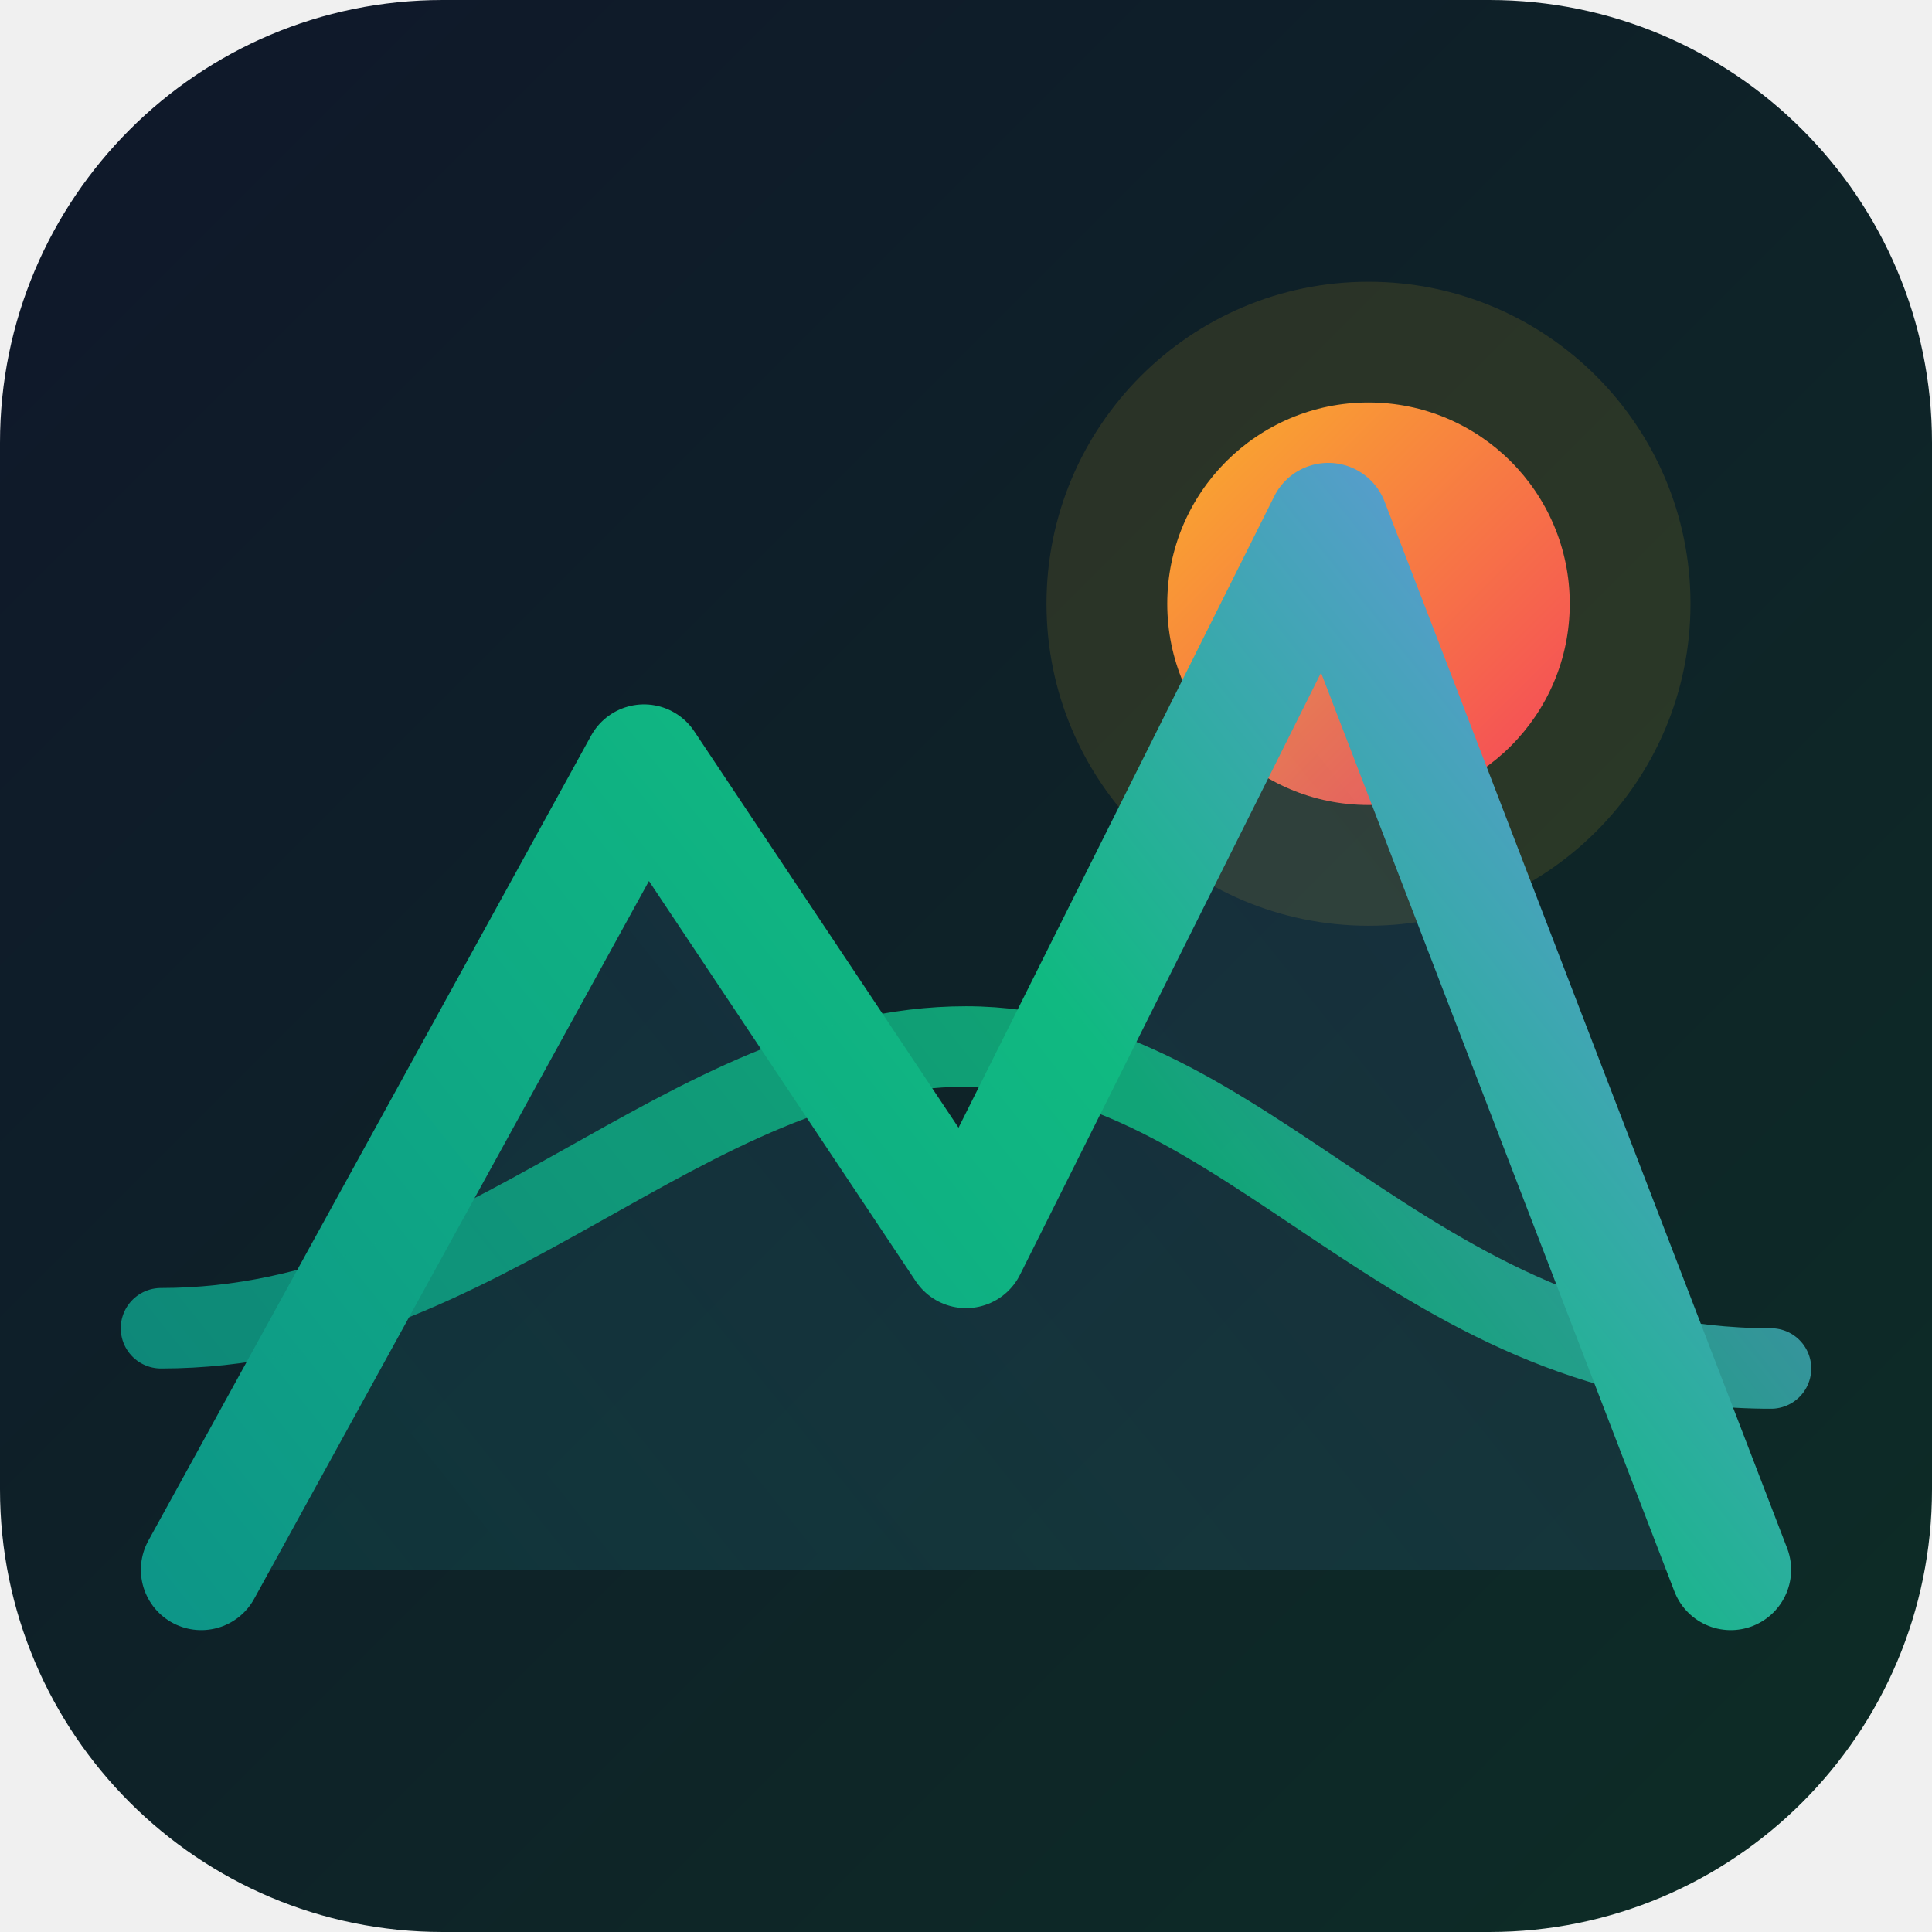
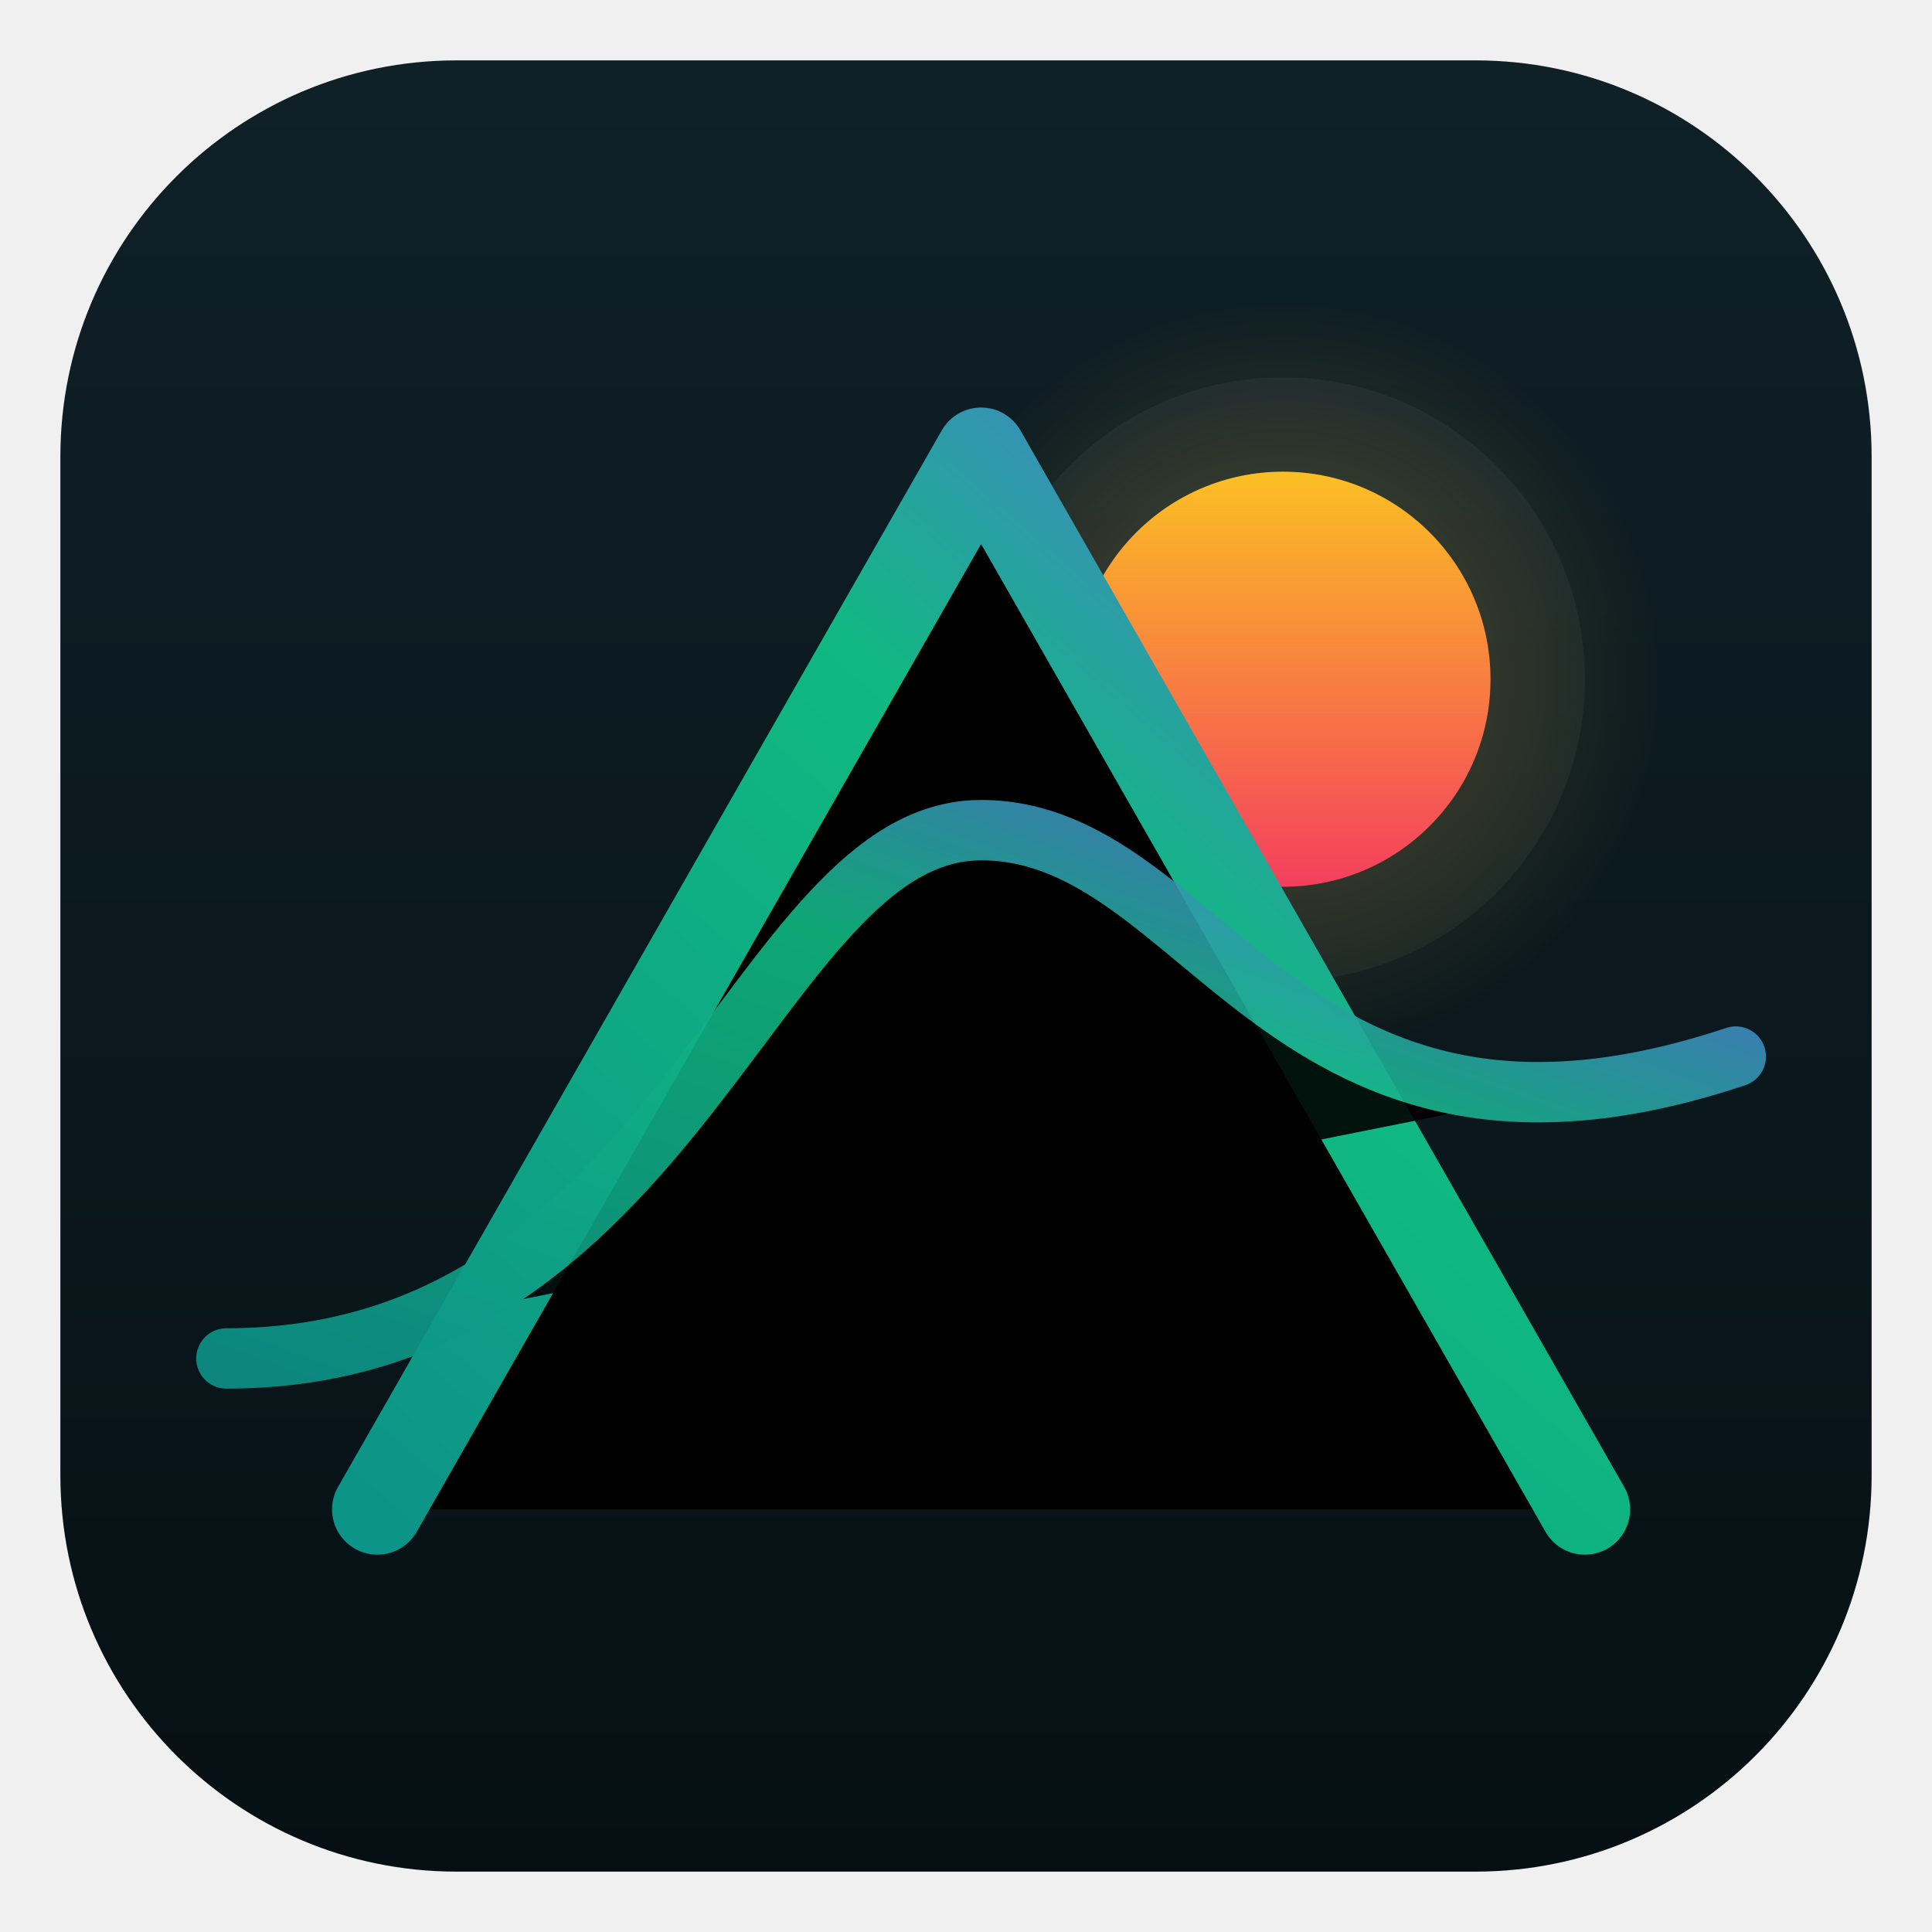
- <svg xmlns="http://www.w3.org/2000/svg" viewBox="0 0 48 48" fill="none">
+ <svg xmlns="http://www.w3.org/2000/svg" viewBox="0 0 512 512" width="100%" height="100%">
  <defs>
-     <linearGradient id="fav-bg" x1="0" y1="0" x2="48" y2="48" gradientUnits="userSpaceOnUse">
-       <stop stop-color="#0f172a" />
-       <stop offset="1" stop-color="#0d2d26" />
+     <linearGradient id="bgGrad" x1="0%" y1="0%" x2="0%" y2="100%">
+       <stop offset="0%" stop-color="#0f2027" />
+       <stop offset="50%" stop-color="#0b191e" />
+       <stop offset="100%" stop-color="#061014" />
    </linearGradient>
-     <linearGradient id="fav-stroke" x1="4" y1="42" x2="44" y2="10" gradientUnits="userSpaceOnUse">
-       <stop stop-color="#0d9488" />
-       <stop offset="0.55" stop-color="#10b981" />
-       <stop offset="1" stop-color="#818cf8" />
+     <linearGradient id="sunGrad" x1="0%" y1="0%" x2="0%" y2="100%">
+       <stop offset="0%" stop-color="#fbbf24" />
+       <stop offset="100%" stop-color="#f43f5e" />
    </linearGradient>
-     <linearGradient id="fav-fill" x1="4" y1="42" x2="44" y2="10" gradientUnits="userSpaceOnUse">
-       <stop stop-color="#0d9488" stop-opacity="0.18" />
-       <stop offset="1" stop-color="#818cf8" stop-opacity="0.08" />
+     <linearGradient id="peakGrad" x1="0%" y1="100%" x2="100%" y2="0%">
+       <stop offset="0%" stop-color="#0d9488" />
+       <stop offset="60%" stop-color="#10b981" />
+       <stop offset="100%" stop-color="#6366f1" />
    </linearGradient>
-     <linearGradient id="fav-sun" x1="28" y1="8" x2="40" y2="20" gradientUnits="userSpaceOnUse">
-       <stop stop-color="#fbbf24" />
-       <stop offset="1" stop-color="#f43f5e" />
-     </linearGradient>
+     <radialGradient id="sunHalo" cx="50%" cy="50%" r="50%">
+       <stop offset="0%" stop-color="#fbbf24" stop-opacity="0.25" />
+       <stop offset="100%" stop-color="#fbbf24" stop-opacity="0" />
+     </radialGradient>
  </defs>
-   <rect width="48" height="48" rx="11" fill="url(#fav-bg)" />
-   <circle cx="34" cy="15" r="8" fill="#fbbf24" fill-opacity="0.12" />
-   <circle cx="34" cy="15" r="5" fill="url(#fav-sun)" />
-   <path d="M5 39 L16 19 L24 31 L33 13 L43 39 Z" fill="url(#fav-fill)" />
-   <path d="M5 39 L16 19 L24 31 L33 13 L43 39" stroke="url(#fav-stroke)" stroke-width="3" stroke-linecap="round" stroke-linejoin="round" />
-   <path d="M4 33 C12 33, 17 26, 24 26 C31 26, 35 34, 44 34" stroke="url(#fav-stroke)" stroke-width="2" stroke-linecap="round" fill="none" opacity="0.85" />
+   <rect x="16" y="16" width="480" height="480" rx="105" fill="url(#bgGrad)" />
+   <circle cx="340" cy="180" r="100" fill="url(#sunHalo)" />
+   <circle cx="340" cy="180" r="80" fill="#ffffff" fill-opacity="0.04" />
+   <circle cx="340" cy="180" r="55" fill="url(#sunGrad)" />
+   <path d="M 100 400 L 260 120 L 420 400 Z" fill="url(#peakGrad)" fill-opacity="0.06" />
+   <path d="M 100 400 L 260 120 L 420 400" stroke="url(#peakGrad)" stroke-width="24" stroke-linecap="round" stroke-linejoin="round" />
+   <path d="M 60 360 C 180 360, 200 220, 260 220 C 320 220, 340 320, 460 280" stroke="url(#peakGrad)" stroke-width="16" stroke-linecap="round" opacity="0.9" />
</svg>
